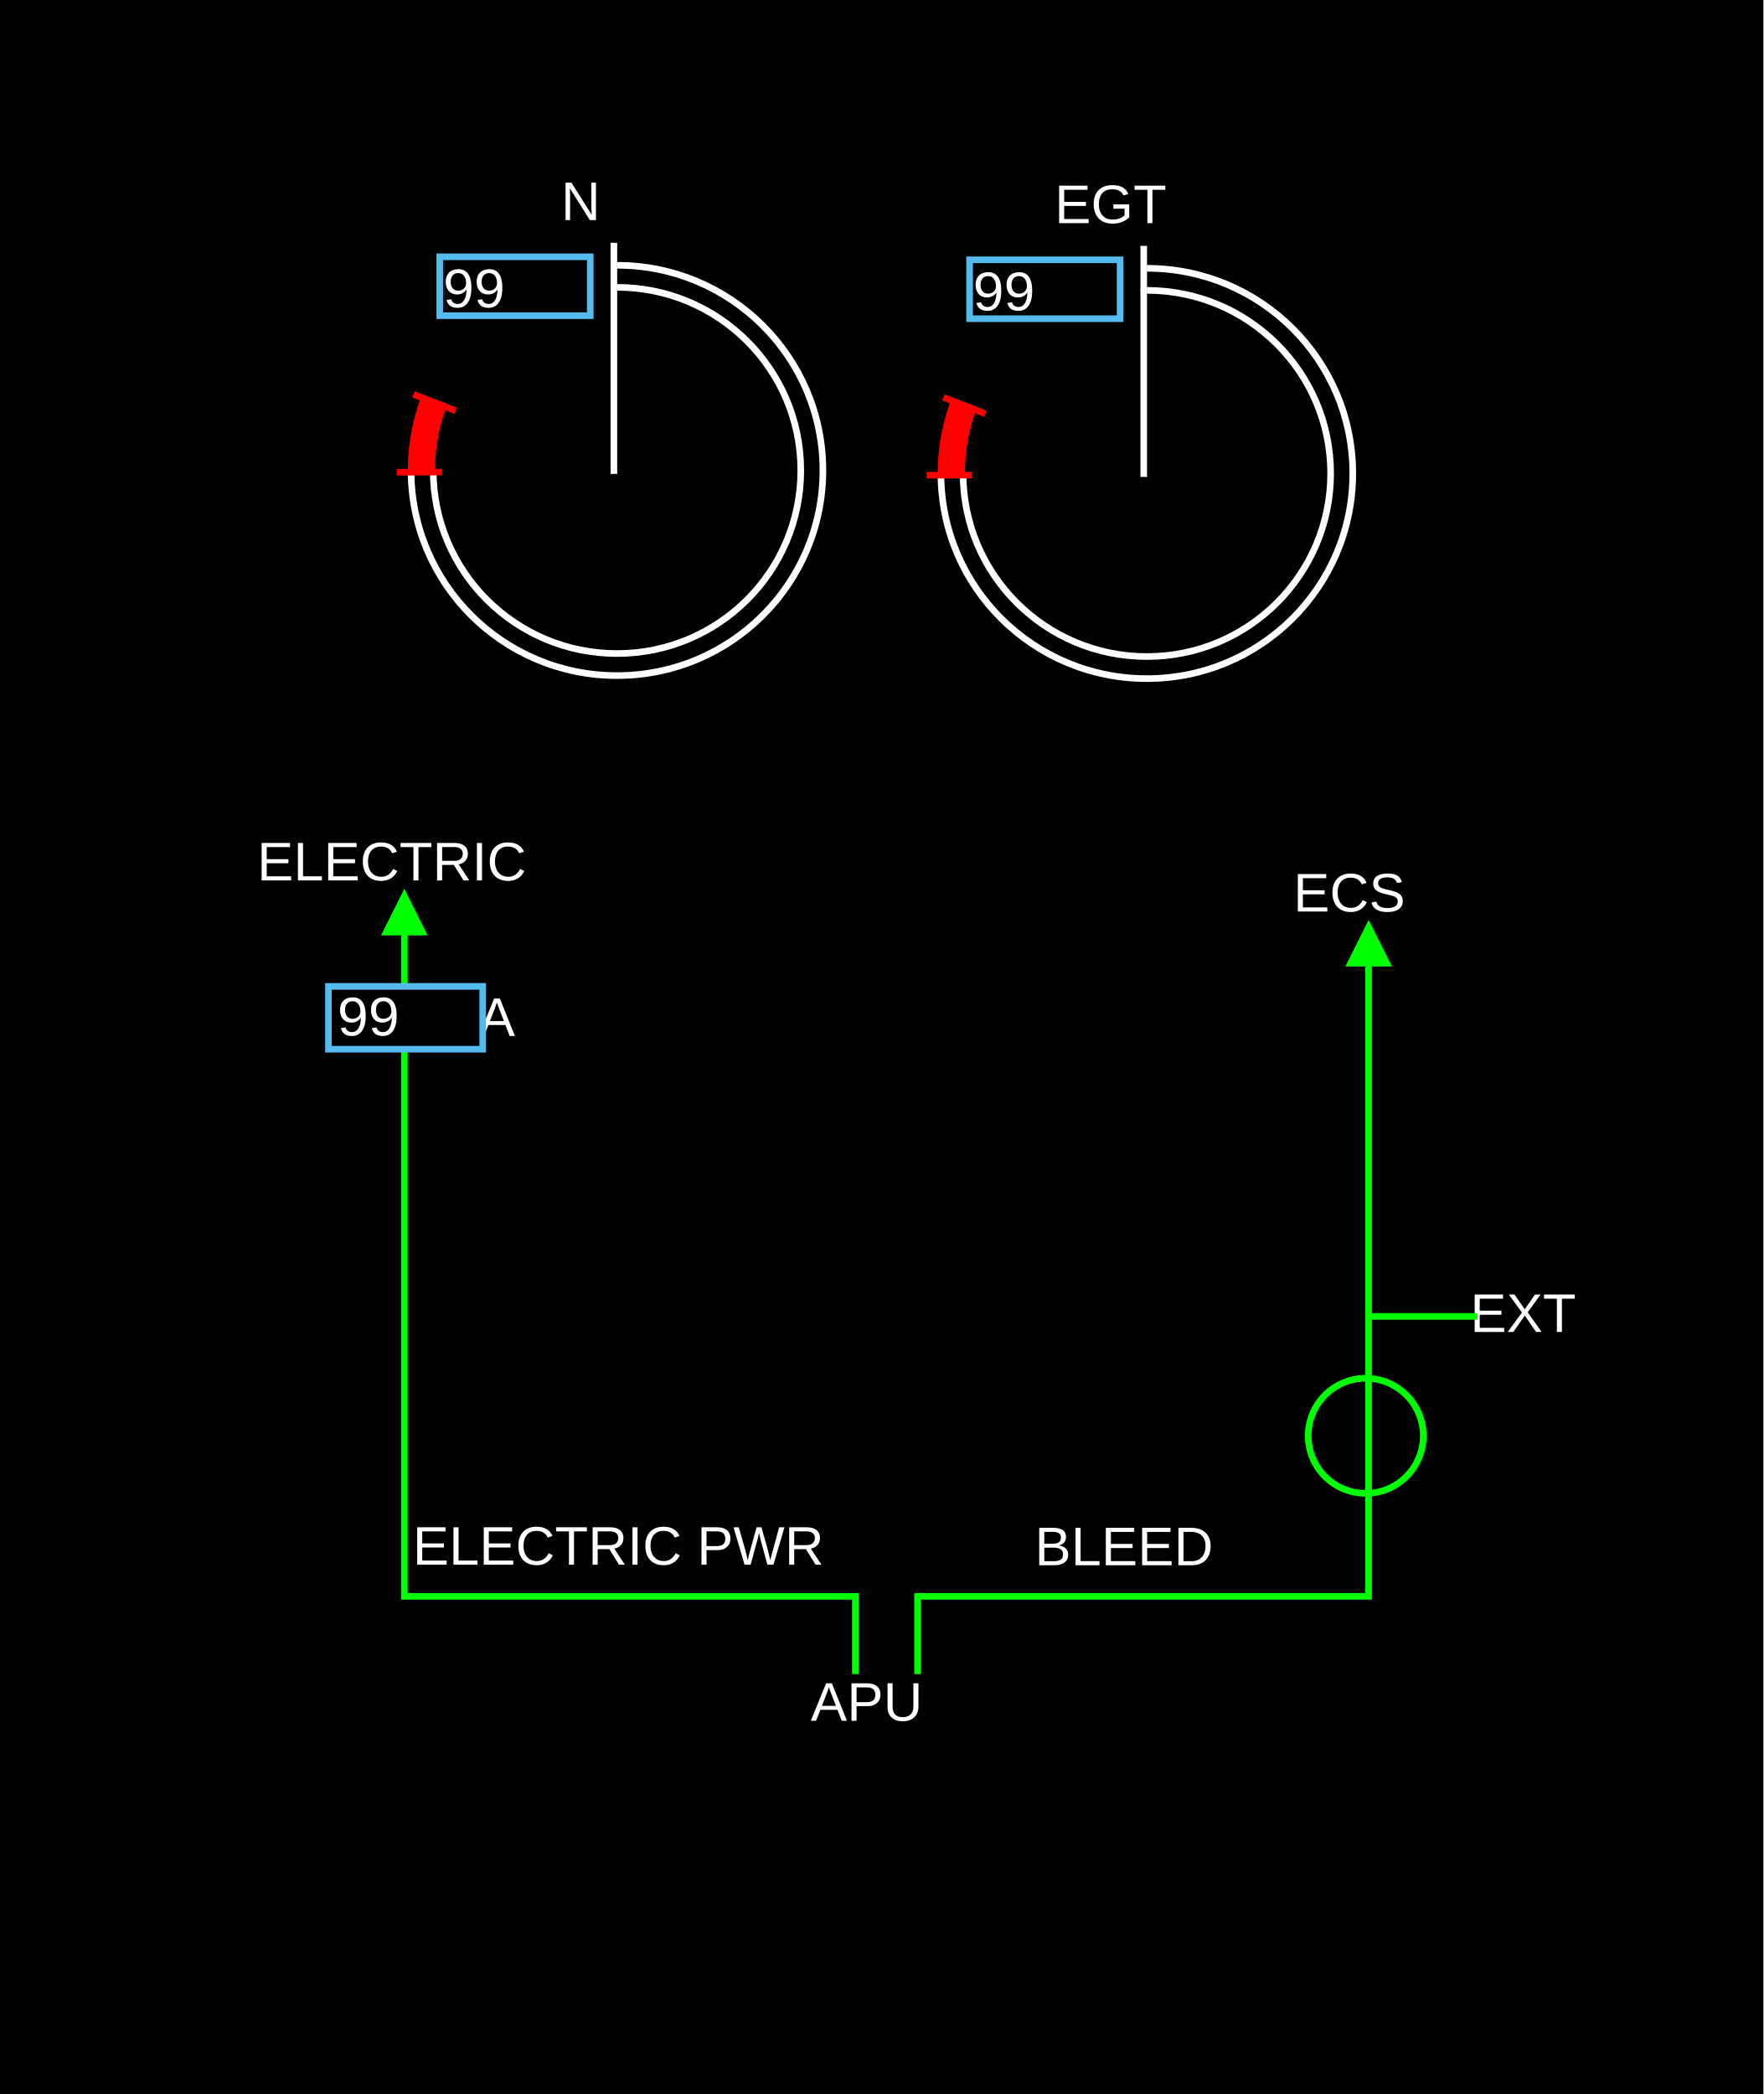
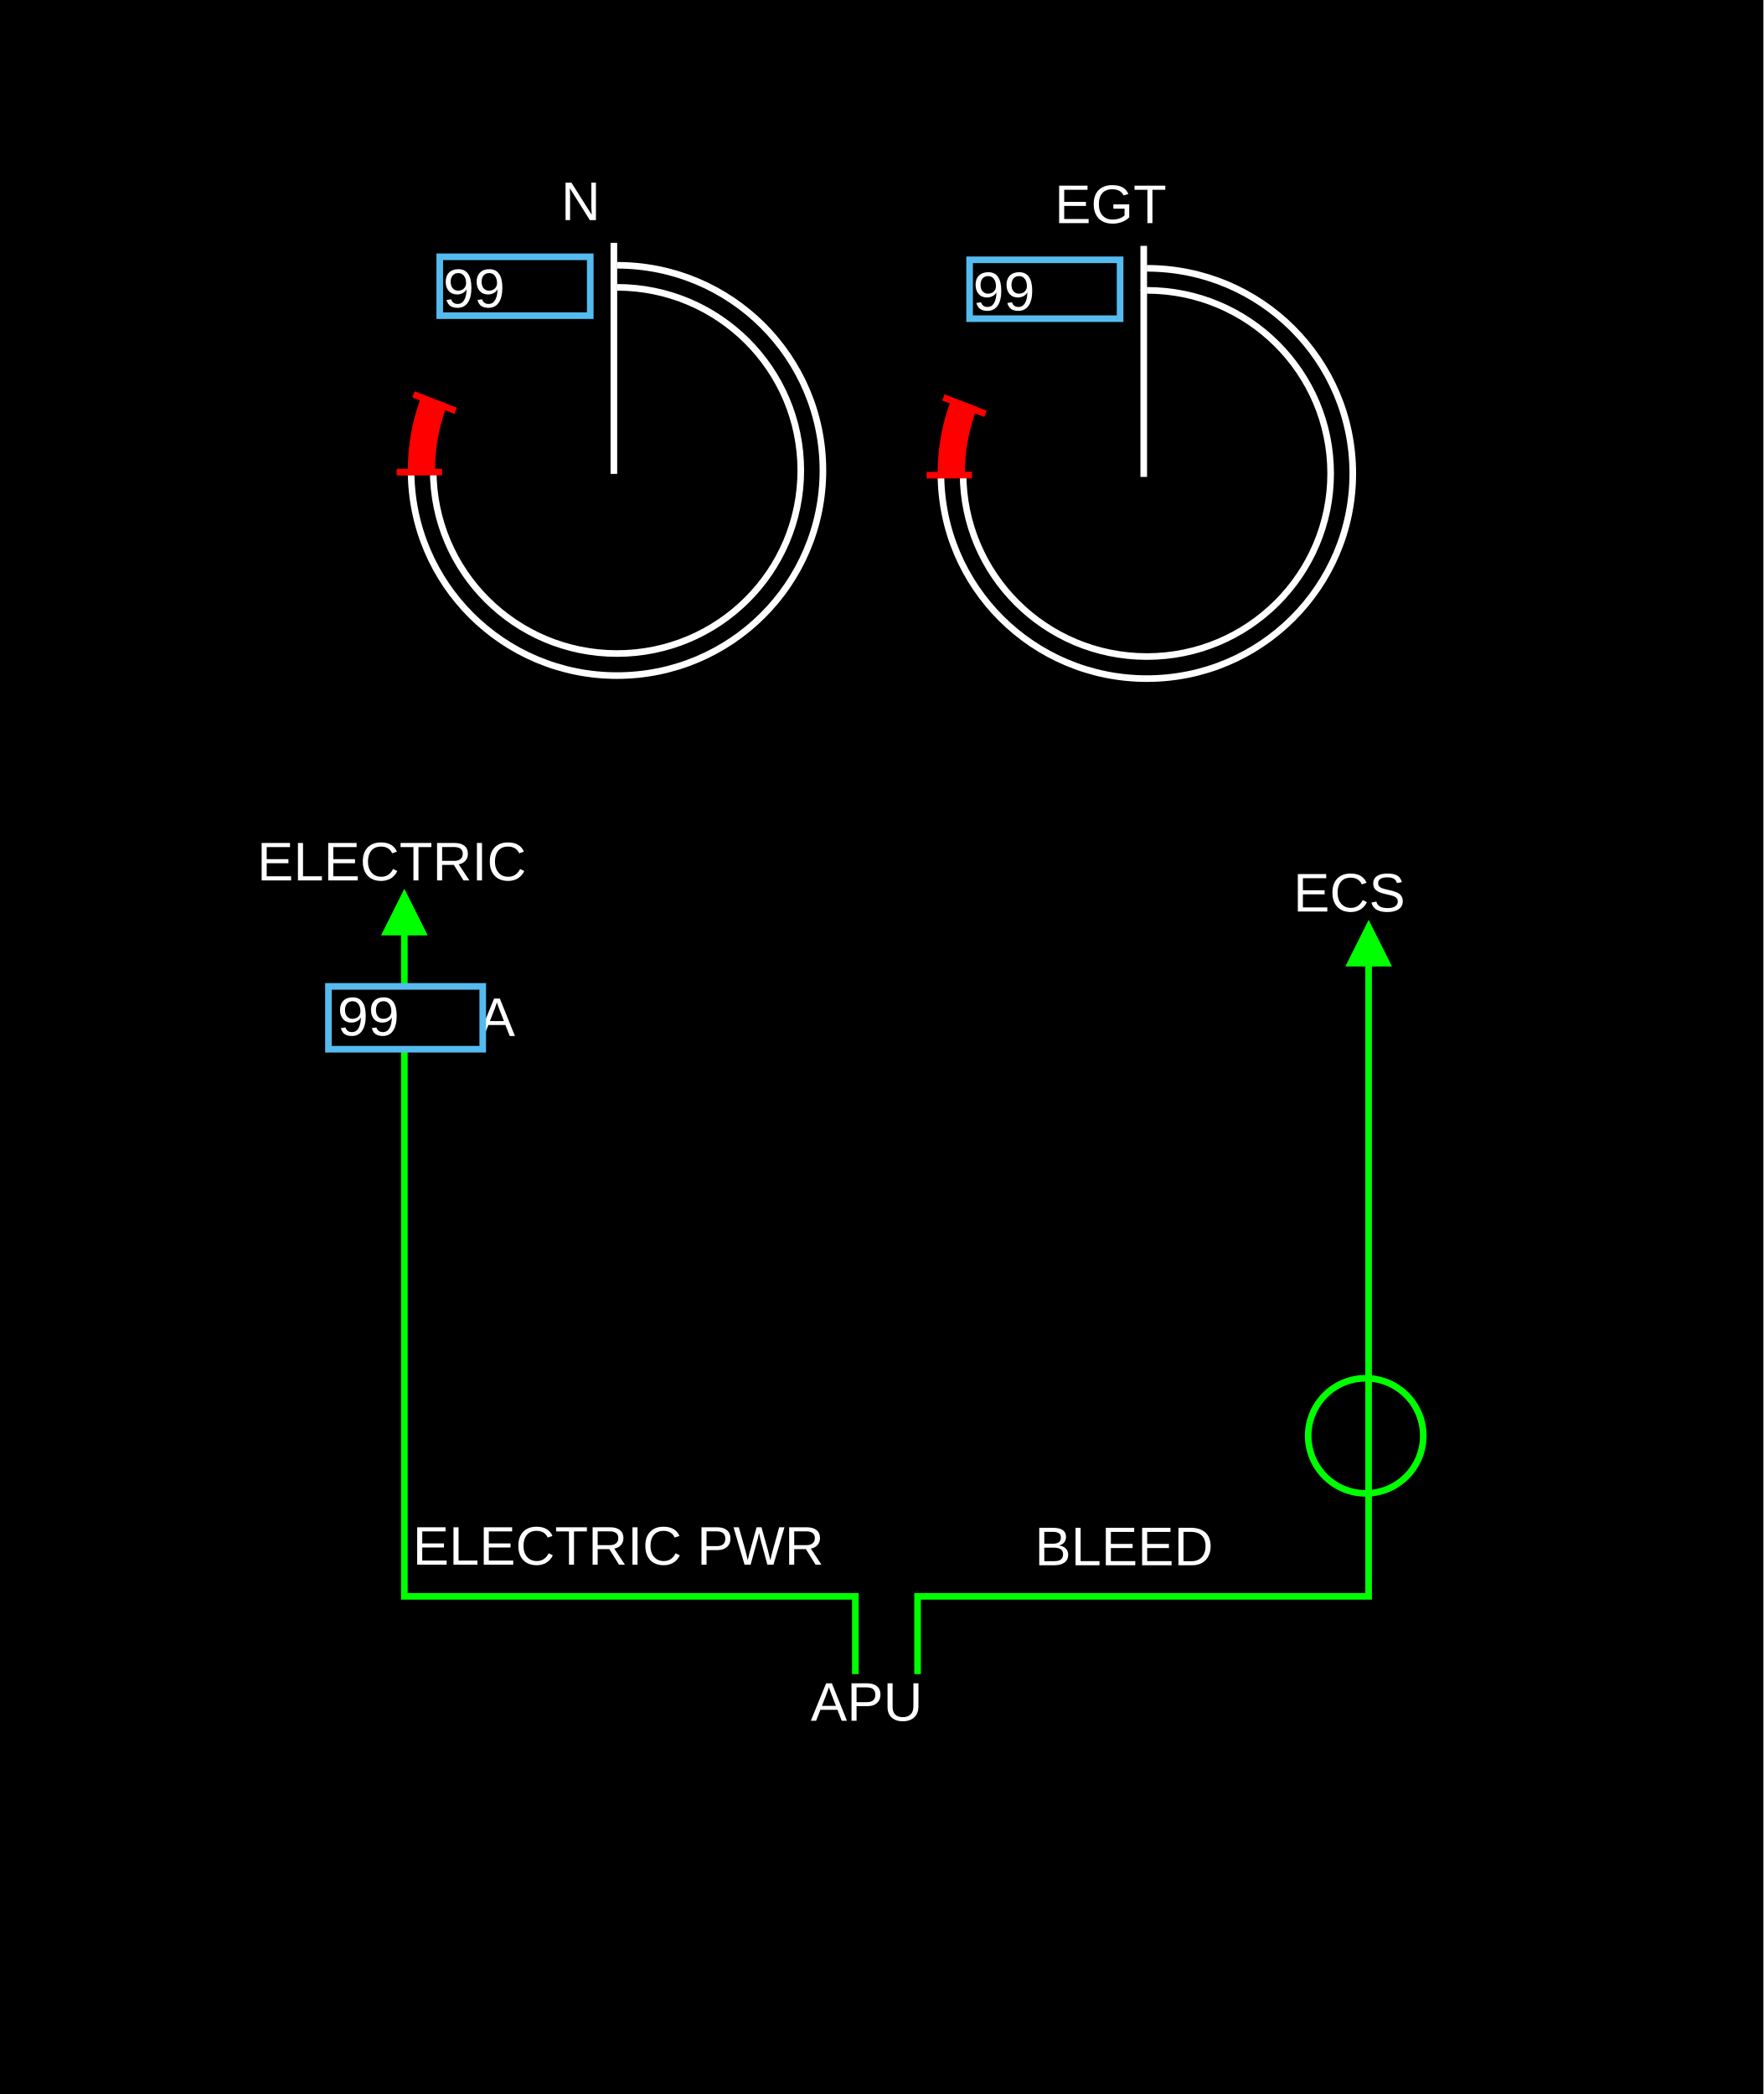
<svg xmlns="http://www.w3.org/2000/svg" id="svg2" version="1.1" width="800" height="950" viewBox="0 0 800 950">
  <defs id="defs6" />
  <rect style="fill:#000000" id="background" width="800" height="950" x="0" y="0" />
  <path style="fill:none;fill-rule:evenodd;stroke:#00ff00;stroke-width:3;stroke-linecap:butt;stroke-linejoin:miter;stroke-miterlimit:4;stroke-dasharray:none;stroke-opacity:1" d="m 183.444,416.043 0,308.18 204.611,0 0,35.278" id="path4306-6" />
  <path style="fill:#00ff00;fill-opacity:1;fill-rule:evenodd;stroke:none;stroke-width:1px;stroke-linecap:butt;stroke-linejoin:miter;stroke-opacity:1" d="m 183.444,403.195 -10.583,21.167 21.167,0 z" id="path4930" />
  <path style="fill:none;fill-opacity:1;stroke:#00ff00;stroke-width:3;stroke-miterlimit:4;stroke-dasharray:none;stroke-opacity:1" d="m 619.596,677.5 c -14.418,0 -26.105,-11.688 -26.105,-26.105 0,-14.418 11.688,-26.105 26.105,-26.105 14.418,0 26.105,11.688 26.105,26.105 0,14.418 -11.688,26.105 -26.105,26.105" id="path4868" />
  <text id="apuegt-7-2-3" y="399.426" x="186.083" style="font-style:normal;font-variant:normal;font-weight:normal;font-stretch:normal;font-size:20.05px;line-height:125%;font-family:'Liberation Sans';-inkscape-font-specification:'Liberation Sans';text-align:start;letter-spacing:0px;word-spacing:0px;writing-mode:lr-tb;text-anchor:start;display:inline;fill:#ffffff;fill-opacity:1;stroke:none" xml:space="preserve">
    <tspan y="399.426" x="186.083" id="tspan3800-5-7-6" style="font-style:normal;font-variant:normal;font-weight:normal;font-stretch:normal;font-size:24.694px;font-family:'Liberation Sans';-inkscape-font-specification:'Liberation Sans';text-align:center;text-anchor:middle">ELECTRIC</tspan>
  </text>
  <text id="apuegt-7-2-3-2" y="709.87" x="288.882" style="font-style:normal;font-variant:normal;font-weight:normal;font-stretch:normal;font-size:20.05px;line-height:125%;font-family:'Liberation Sans';-inkscape-font-specification:'Liberation Sans';text-align:start;letter-spacing:0px;word-spacing:0px;writing-mode:lr-tb;text-anchor:start;display:inline;fill:#ffffff;fill-opacity:1;stroke:none" xml:space="preserve">
    <tspan y="709.87" x="288.882" id="tspan3800-5-7-6-7" style="font-style:normal;font-variant:normal;font-weight:normal;font-stretch:normal;font-size:24.694px;font-family:'Liberation Sans';-inkscape-font-specification:'Liberation Sans';text-align:center;text-anchor:middle">ELECTRIC PWR</tspan>
  </text>
  <text id="apuegt-7-2-3-0" y="710.111" x="518.29" style="font-style:normal;font-variant:normal;font-weight:normal;font-stretch:normal;font-size:20.05px;line-height:125%;font-family:'Liberation Sans';-inkscape-font-specification:'Liberation Sans';text-align:start;letter-spacing:0px;word-spacing:0px;writing-mode:lr-tb;text-anchor:start;display:inline;fill:#ffffff;fill-opacity:1;stroke:none" xml:space="preserve">
    <tspan y="710.111" x="518.29" id="tspan3800-5-7-6-9" style="font-style:normal;font-variant:normal;font-weight:normal;font-stretch:normal;font-size:24.694px;font-family:'Liberation Sans';-inkscape-font-specification:'Liberation Sans';text-align:center;text-anchor:middle">BLEED</tspan>
  </text>
  <path style="fill:none;fill-rule:evenodd;stroke:#00ff00;stroke-width:3;stroke-linecap:butt;stroke-linejoin:miter;stroke-miterlimit:4;stroke-dasharray:none;stroke-opacity:1" d="m 416.278,759.5 0,-35.278 204.611,0 0,-296.333" id="path4306-6-6" />
  <path style="fill:#00ff00;fill-opacity:1;fill-rule:evenodd;stroke:none;stroke-width:1px;stroke-linecap:butt;stroke-linejoin:miter;stroke-opacity:1" d="m 620.933,417.305 10.583,21.167 -21.167,0 z" id="path4930-0" />
  <text id="apuegt-7-2-3-20" y="780.667" x="401.546" style="font-style:normal;font-variant:normal;font-weight:normal;font-stretch:normal;font-size:20.05px;line-height:125%;font-family:'Liberation Sans';-inkscape-font-specification:'Liberation Sans';text-align:start;letter-spacing:0px;word-spacing:0px;writing-mode:lr-tb;text-anchor:start;display:inline;fill:#ffffff;fill-opacity:1;stroke:none" xml:space="preserve">
    <tspan y="780.667" x="401.546" id="tspan3800-5-7-6-2" style="font-style:normal;font-variant:normal;font-weight:normal;font-stretch:normal;font-size:24.694px;font-family:'Liberation Sans';-inkscape-font-specification:'Liberation Sans';text-align:center;text-anchor:middle">APU</tspan>
  </text>
  <text id="apuegt-7-2-3-7" y="413.537" x="620.507" style="font-style:normal;font-variant:normal;font-weight:normal;font-stretch:normal;font-size:20.05px;line-height:125%;font-family:'Liberation Sans';-inkscape-font-specification:'Liberation Sans';text-align:start;letter-spacing:0px;word-spacing:0px;writing-mode:lr-tb;text-anchor:start;display:inline;fill:#ffffff;fill-opacity:1;stroke:none" xml:space="preserve">
    <tspan y="413.537" x="620.507" id="tspan3800-5-7-6-5" style="font-style:normal;font-variant:normal;font-weight:normal;font-stretch:normal;font-size:24.694px;font-family:'Liberation Sans';-inkscape-font-specification:'Liberation Sans';text-align:center;text-anchor:middle">ECS</tspan>
  </text>
-   <text id="apuegt-7-2-3-0-3" y="604.278" x="699.351" style="font-style:normal;font-variant:normal;font-weight:normal;font-stretch:normal;font-size:20.05px;line-height:125%;font-family:'Liberation Sans';-inkscape-font-specification:'Liberation Sans';text-align:start;letter-spacing:0px;word-spacing:0px;writing-mode:lr-tb;text-anchor:start;display:inline;fill:#ffffff;fill-opacity:1;stroke:none" xml:space="preserve">
-     <tspan y="604.278" x="699.351" id="tspan3800-5-7-6-9-6" style="font-style:normal;font-variant:normal;font-weight:normal;font-stretch:normal;font-size:24.694px;font-family:'Liberation Sans';-inkscape-font-specification:'Liberation Sans';text-align:center;text-anchor:middle">EXT</tspan>
-   </text>
-   <path style="fill:none;fill-rule:evenodd;stroke:#00ff00;stroke-width:3;stroke-linecap:butt;stroke-linejoin:miter;stroke-miterlimit:4;stroke-dasharray:none;stroke-opacity:1" d="m 620.889,597.222 49.389,0" id="path4306-6-6-5-8" />
  <g id="g4380">
    <text xml:space="preserve" style="font-style:normal;font-variant:normal;font-weight:normal;font-stretch:normal;font-size:20.05px;line-height:125%;font-family:'Liberation Sans';-inkscape-font-specification:'Liberation Sans';text-align:start;letter-spacing:0px;word-spacing:0px;writing-mode:lr-tb;text-anchor:start;display:inline;fill:#ffffff;fill-opacity:1;stroke:none" x="239.336" y="470" id="apuegt-7-2-3-7-3">
      <tspan style="font-style:normal;font-variant:normal;font-weight:normal;font-stretch:normal;font-size:24.694px;font-family:'Liberation Sans';-inkscape-font-specification:'Liberation Sans';text-align:center;text-anchor:middle" id="tspan3800-5-7-6-5-6" x="239.336" y="470">A</tspan>
    </text>
    <path style="fill:#000000;fill-opacity:1;fill-rule:evenodd;stroke:#55bbee;stroke-width:3;stroke-linecap:butt;stroke-linejoin:miter;stroke-miterlimit:4;stroke-dasharray:none;stroke-opacity:1" d="m 149,447.5 70,0 0,28.5 -70,0 z" id="path4517" />
    <text id="readout_a" y="474.235" x="214.866" style="font-style:normal;font-variant:normal;font-weight:normal;font-stretch:normal;font-size:25.497px;line-height:125%;font-family:'Liberation Sans';-inkscape-font-specification:'Liberation Sans';text-align:start;letter-spacing:0px;word-spacing:0px;writing-mode:lr-tb;text-anchor:start;display:inline;fill:#ffffff;fill-opacity:1;stroke:none" xml:space="preserve" transform="scale(1.009531,0.9905589)">
      <tspan y="474.235" x="214.866" id="tspan4521" style="font-size:25px;text-align:end;text-anchor:end">99</tspan>
    </text>
  </g>
  <g id="g4308">
    <path id="rect3596-3-6-7-5" d="m 199.5,116.5 68.28,0 0,26.706 -68.28,0 z" style="fill:none;fill-rule:evenodd;stroke:#55bbee;stroke-width:3;stroke-linecap:butt;stroke-linejoin:miter;stroke-miterlimit:4;stroke-dasharray:none;stroke-opacity:1" />
    <text transform="scale(1.009531,0.9905589)" xml:space="preserve" style="font-style:normal;font-variant:normal;font-weight:normal;font-stretch:normal;font-size:25.497px;line-height:125%;font-family:'Liberation Sans';-inkscape-font-specification:'Liberation Sans';text-align:start;letter-spacing:0px;word-spacing:0px;writing-mode:lr-tb;text-anchor:start;display:inline;fill:#ffffff;fill-opacity:1;stroke:none" x="262.358" y="140.738" id="readout_n">
      <tspan style="font-size:25px;text-align:end;text-anchor:end" id="tspan3800-5-1" x="262.358" y="140.738">99</tspan>
    </text>
    <text xml:space="preserve" style="font-style:normal;font-variant:normal;font-weight:normal;font-stretch:normal;font-size:20.05px;line-height:125%;font-family:'Liberation Sans';-inkscape-font-specification:'Liberation Sans';text-align:start;letter-spacing:0px;word-spacing:0px;writing-mode:lr-tb;text-anchor:start;display:inline;fill:#ffffff;fill-opacity:1;stroke:none" x="277.393" y="99.86" id="apuegt-7-2-3-8">
      <tspan style="font-style:normal;font-variant:normal;font-weight:normal;font-stretch:normal;font-size:24.694px;font-family:'Liberation Sans';-inkscape-font-specification:'Liberation Sans';text-align:center;text-anchor:middle" id="tspan3800-5-7-6-79" x="277.393" y="99.86">N</tspan>
    </text>
    <path d="m 278.496,110.165 0,20.195" style="fill:none;stroke:#ffffff;stroke-width:3;stroke-linecap:butt;stroke-linejoin:miter;stroke-miterlimit:4;stroke-dasharray:none;stroke-opacity:1" id="path4323" />
    <path id="path4782" style="fill:none;stroke:#ffffff;stroke-width:3;stroke-linecap:butt;stroke-linejoin:miter;stroke-miterlimit:4;stroke-dasharray:none;stroke-opacity:1" d="m 186.495,213.43 c 0,51.395 41.821,93.07 93.417,93.07 51.604,0 93.425,-41.675 93.425,-93.07 0,-51.412 -41.821,-93.08 -93.425,-93.08 m -83.373,93.08 c 0,45.874 37.327,83.063 83.373,83.063 46.053,0 83.383,-37.189 83.383,-83.063 0,-45.882 -37.33,-83.073 -83.383,-83.073" />
    <path id="path4786" style="fill:none;stroke:#ff0000;stroke-width:3;stroke-linecap:butt;stroke-linejoin:miter;stroke-miterlimit:4;stroke-dasharray:none;stroke-opacity:1" d="m 180.006,214.227 20.536,-0.082" />
    <g transform="translate(2.95e-6,8)" id="OverloadN">
      <path d="m 195.839,205.43 c 0,-10.285 1.858,-20.131 5.252,-29.232 l -8.756,-3.254 c -3.775,10.116 -5.84,21.058 -5.84,32.486 l 9.344,0 z" style="fill:#ff0000;fill-opacity:1;fill-rule:nonzero;stroke:#ff0000;stroke-width:3;stroke-linecap:butt;stroke-linejoin:miter;stroke-miterlimit:4;stroke-dasharray:none;stroke-opacity:1" id="path4778" />
      <path d="m 187.602,170.925 19.12,7.471" style="fill:none;stroke:#ff0000;stroke-width:3;stroke-linecap:butt;stroke-linejoin:miter;stroke-miterlimit:4;stroke-dasharray:none;stroke-opacity:1" id="path4790" />
    </g>
    <path style="fill:none;stroke:#ffffff;stroke-width:3;stroke-miterlimit:4;stroke-dasharray:none" d="m 278.5,215 0,-85" id="dial_n" />
  </g>
  <g id="g4366">
    <path style="fill:none;fill-rule:evenodd;stroke:#55bbee;stroke-width:3;stroke-linecap:butt;stroke-linejoin:miter;stroke-miterlimit:4;stroke-dasharray:none;stroke-opacity:1" d="m 439.884,117.871 68.28,0 0,26.706 -68.28,0 z" id="path4222" />
    <text id="readout_egt" y="142.122" x="500.473" style="font-style:normal;font-variant:normal;font-weight:normal;font-stretch:normal;font-size:25.497px;line-height:125%;font-family:'Liberation Sans';-inkscape-font-specification:'Liberation Sans';text-align:start;letter-spacing:0px;word-spacing:0px;writing-mode:lr-tb;text-anchor:start;display:inline;fill:#ffffff;fill-opacity:1;stroke:none" xml:space="preserve" transform="scale(1.009531,0.9905589)">
      <tspan y="142.122" x="500.473" id="tspan4226" style="font-size:25px;text-align:end;text-anchor:end">99</tspan>
    </text>
    <text id="text4228" y="101.23" x="517.778" style="font-style:normal;font-variant:normal;font-weight:normal;font-stretch:normal;font-size:20.05px;line-height:125%;font-family:'Liberation Sans';-inkscape-font-specification:'Liberation Sans';text-align:start;letter-spacing:0px;word-spacing:0px;writing-mode:lr-tb;text-anchor:start;display:inline;fill:#ffffff;fill-opacity:1;stroke:none" xml:space="preserve">
      <tspan y="101.23" x="517.778" id="tspan4230" style="font-style:normal;font-variant:normal;font-weight:normal;font-stretch:normal;font-size:24.694px;font-family:'Liberation Sans';-inkscape-font-specification:'Liberation Sans';text-align:center;text-anchor:middle">EGT</tspan>
    </text>
    <path id="path4234" style="fill:none;stroke:#ffffff;stroke-width:3;stroke-linecap:butt;stroke-linejoin:miter;stroke-miterlimit:4;stroke-dasharray:none;stroke-opacity:1" d="m 518.881,111.536 0,20.195" />
    <path d="m 426.88,214.801 c 0,51.395 41.821,93.07 93.417,93.07 51.604,0 93.425,-41.675 93.425,-93.07 0,-51.412 -41.821,-93.08 -93.425,-93.08 m -83.373,93.08 c 0,45.874 37.327,83.063 83.373,83.063 46.053,0 83.383,-37.189 83.383,-83.063 0,-45.882 -37.33,-83.073 -83.383,-83.073" style="fill:none;stroke:#ffffff;stroke-width:3;stroke-linecap:butt;stroke-linejoin:miter;stroke-miterlimit:4;stroke-dasharray:none;stroke-opacity:1" id="path4236" />
    <path d="m 420.39,215.598 20.536,-0.082" style="fill:none;stroke:#ff0000;stroke-width:3;stroke-linecap:butt;stroke-linejoin:miter;stroke-miterlimit:4;stroke-dasharray:none;stroke-opacity:1" id="path4238" />
    <g transform="translate(240.3845,9.370769)" id="OverloadEGT">
      <path id="path4242" style="fill:#ff0000;fill-opacity:1;fill-rule:nonzero;stroke:#ff0000;stroke-width:3;stroke-linecap:butt;stroke-linejoin:miter;stroke-miterlimit:4;stroke-dasharray:none;stroke-opacity:1" d="m 195.839,205.43 c 0,-10.285 1.858,-20.131 5.252,-29.232 l -8.756,-3.254 c -3.775,10.116 -5.84,21.058 -5.84,32.486 l 9.344,0 z" />
      <path id="path4244" style="fill:none;stroke:#ff0000;stroke-width:3;stroke-linecap:butt;stroke-linejoin:miter;stroke-miterlimit:4;stroke-dasharray:none;stroke-opacity:1" d="m 187.602,170.925 19.12,7.471" />
    </g>
    <path id="dial_egt" d="m 518.884,216.371 0,-85" style="fill:none;stroke:#ffffff;stroke-width:3;stroke-miterlimit:4;stroke-dasharray:none" />
  </g>
</svg>
